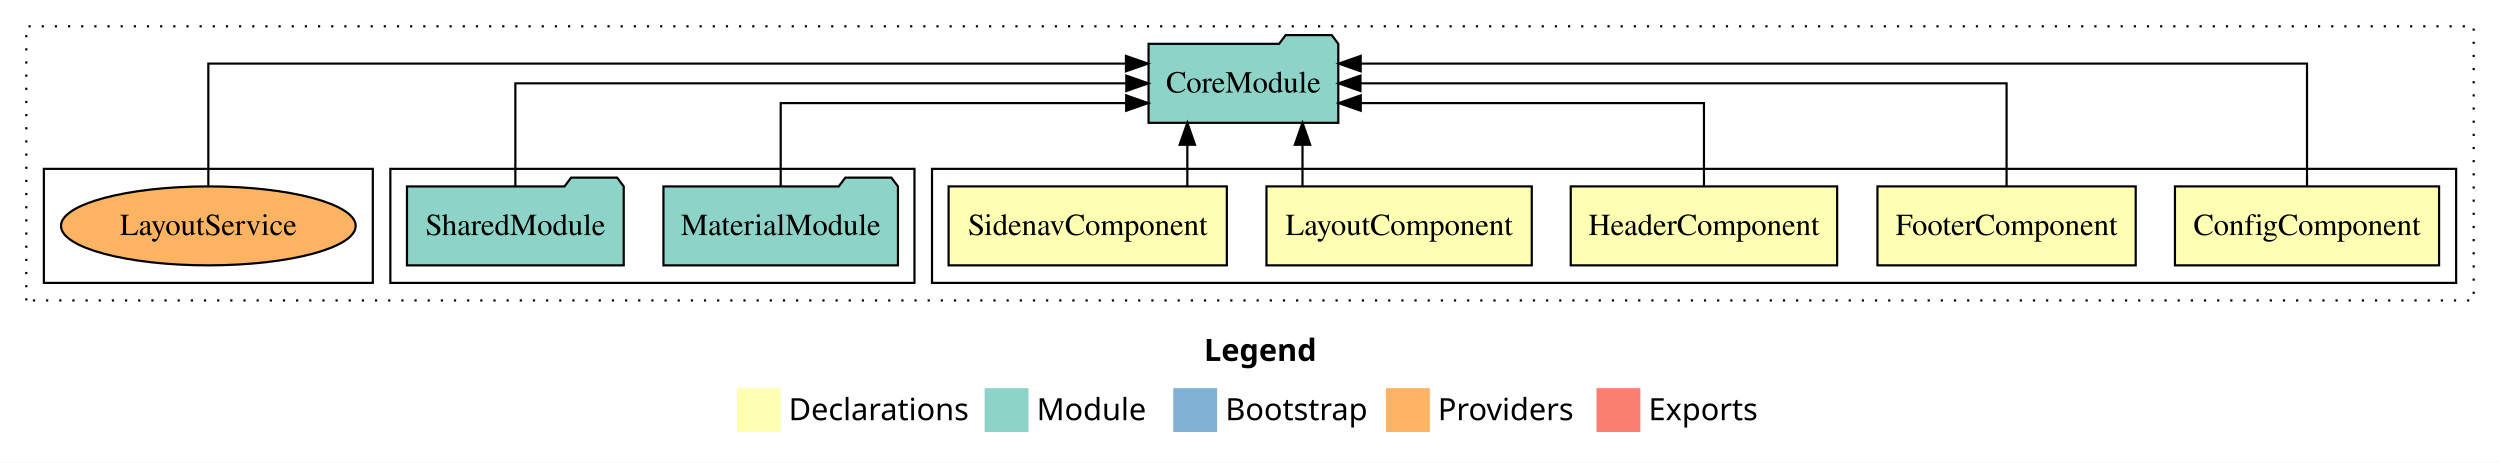
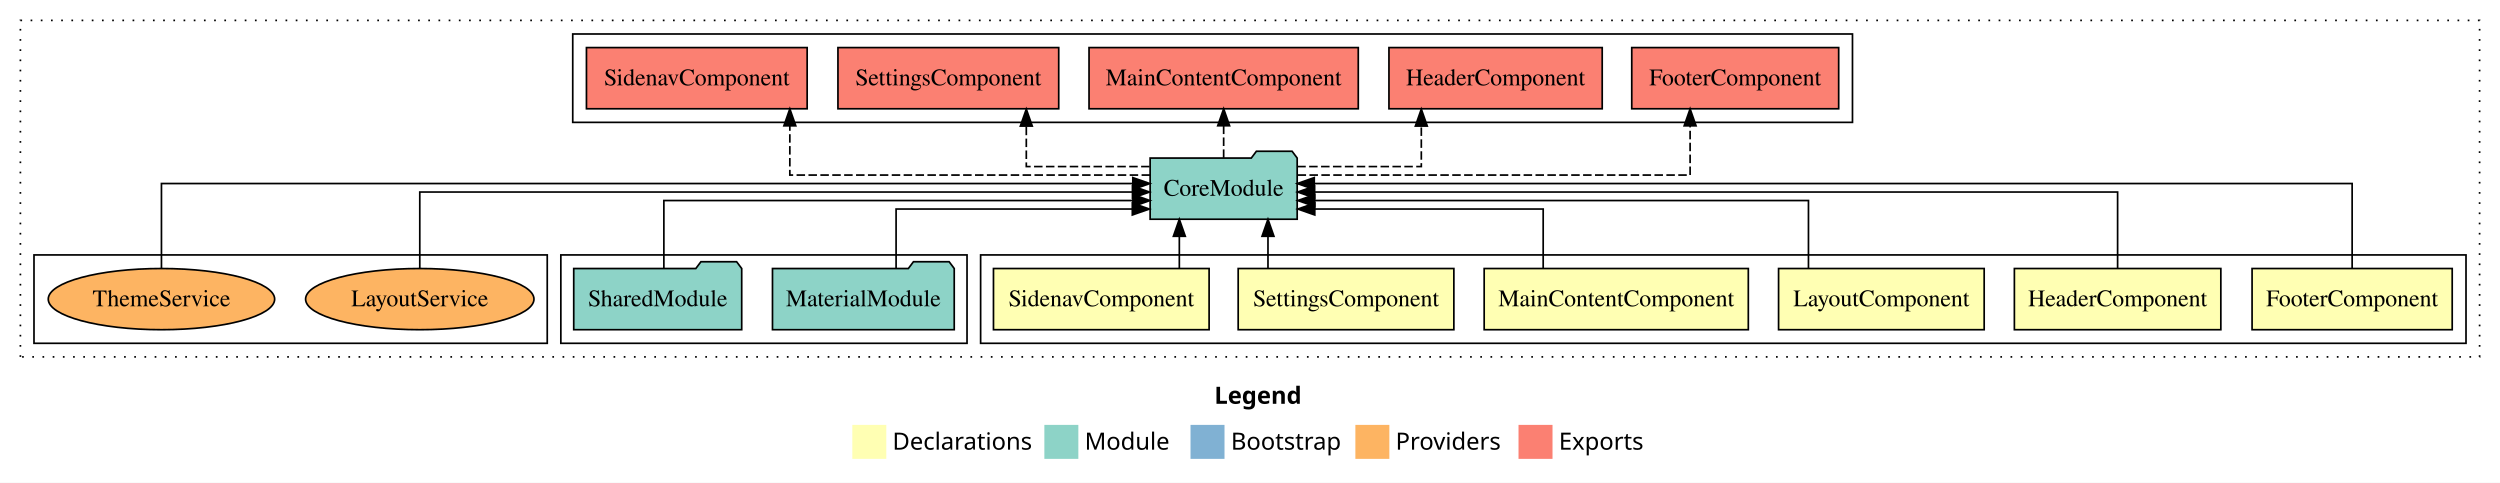
- <svg xmlns="http://www.w3.org/2000/svg" width="1140pt" height="211pt" viewBox="0.00 0.00 1140.00 211.00">
-   <g id="graph0" class="graph" transform="scale(1 1) rotate(0) translate(4 207)">
-     <polygon fill="white" stroke="transparent" points="-4,4 -4,-207 1136,-207 1136,4 -4,4" />
-     <text text-anchor="start" x="545.01" y="-42.4" font-family="sans-serif" font-weight="bold" font-size="14.00">Legend</text>
-     <polygon fill="#ffffb3" stroke="transparent" points="332,-10 332,-30 352,-30 352,-10 332,-10" />
-     <text text-anchor="start" x="355.63" y="-15.4" font-family="sans-serif" font-size="14.00">  Declarations</text>
-     <polygon fill="#8dd3c7" stroke="transparent" points="445,-10 445,-30 465,-30 465,-10 445,-10" />
-     <text text-anchor="start" x="468.73" y="-15.4" font-family="sans-serif" font-size="14.00">  Module</text>
-     <polygon fill="#80b1d3" stroke="transparent" points="531,-10 531,-30 551,-30 551,-10 531,-10" />
-     <text text-anchor="start" x="554.78" y="-15.4" font-family="sans-serif" font-size="14.00">  Bootstrap</text>
-     <polygon fill="#fdb462" stroke="transparent" points="628,-10 628,-30 648,-30 648,-10 628,-10" />
-     <text text-anchor="start" x="651.67" y="-15.4" font-family="sans-serif" font-size="14.00">  Providers</text>
-     <polygon fill="#fb8072" stroke="transparent" points="724,-10 724,-30 744,-30 744,-10 724,-10" />
-     <text text-anchor="start" x="747.73" y="-15.4" font-family="sans-serif" font-size="14.00">  Exports</text>
+ <svg xmlns="http://www.w3.org/2000/svg" width="1471pt" height="284pt" viewBox="0.00 0.00 1471.00 284.00">
+   <g id="graph0" class="graph" transform="scale(1 1) rotate(0) translate(4 280)">
+     <polygon fill="white" stroke="transparent" points="-4,4 -4,-280 1467,-280 1467,4 -4,4" />
+     <text text-anchor="start" x="710.51" y="-42.4" font-family="sans-serif" font-weight="bold" font-size="14.00">Legend</text>
+     <polygon fill="#ffffb3" stroke="transparent" points="497.5,-10 497.5,-30 517.5,-30 517.5,-10 497.5,-10" />
+     <text text-anchor="start" x="521.13" y="-15.4" font-family="sans-serif" font-size="14.00">  Declarations</text>
+     <polygon fill="#8dd3c7" stroke="transparent" points="610.5,-10 610.5,-30 630.5,-30 630.5,-10 610.5,-10" />
+     <text text-anchor="start" x="634.23" y="-15.4" font-family="sans-serif" font-size="14.00">  Module</text>
+     <polygon fill="#80b1d3" stroke="transparent" points="696.5,-10 696.5,-30 716.5,-30 716.5,-10 696.5,-10" />
+     <text text-anchor="start" x="720.28" y="-15.4" font-family="sans-serif" font-size="14.00">  Bootstrap</text>
+     <polygon fill="#fdb462" stroke="transparent" points="793.5,-10 793.5,-30 813.5,-30 813.5,-10 793.5,-10" />
+     <text text-anchor="start" x="817.17" y="-15.4" font-family="sans-serif" font-size="14.00">  Providers</text>
+     <polygon fill="#fb8072" stroke="transparent" points="889.5,-10 889.5,-30 909.5,-30 909.5,-10 889.5,-10" />
+     <text text-anchor="start" x="913.23" y="-15.4" font-family="sans-serif" font-size="14.00">  Exports</text>
    <g id="clust1" class="cluster">
-       <polygon fill="none" stroke="black" stroke-dasharray="1,5" points="8,-70 8,-195 1124,-195 1124,-70 8,-70" />
+       <polygon fill="none" stroke="black" stroke-dasharray="1,5" points="8,-70 8,-268 1455,-268 1455,-70 8,-70" />
    </g>
    <g id="clust2" class="cluster">
-       <polygon fill="none" stroke="black" points="421,-78 421,-130 1116,-130 1116,-78 421,-78" />
+       <polygon fill="none" stroke="black" points="573,-78 573,-130 1447,-130 1447,-78 573,-78" />
    </g>
-     <g id="clust8" class="cluster">
-       <polygon fill="none" stroke="black" points="174,-78 174,-130 413,-130 413,-78 174,-78" />
+     <g id="clust10" class="cluster">
+       <polygon fill="none" stroke="black" points="333,-208 333,-260 1086,-260 1086,-208 333,-208" />
    </g>
-     <g id="clust11" class="cluster">
-       <polygon fill="none" stroke="black" points="16,-78 16,-130 166,-130 166,-78 16,-78" />
+     <g id="clust9" class="cluster">
+       <polygon fill="none" stroke="black" points="326,-78 326,-130 565,-130 565,-78 326,-78" />
+     </g>
+     <g id="clust12" class="cluster">
+       <polygon fill="none" stroke="black" points="16,-78 16,-130 318,-130 318,-78 16,-78" />
    </g>
    <g id="node1" class="node">
-       <polygon fill="#ffffb3" stroke="black" points="1108.22,-122 987.78,-122 987.78,-86 1108.22,-86 1108.22,-122" />
-       <text text-anchor="middle" x="1048" y="-99.8" font-family="Times,serif" font-size="14.00">ConfigComponent</text>
+       <polygon fill="#ffffb3" stroke="black" points="1438.88,-122 1321.12,-122 1321.12,-86 1438.88,-86 1438.88,-122" />
+       <text text-anchor="middle" x="1380" y="-99.8" font-family="Times,serif" font-size="14.00">FooterComponent</text>
+     </g>
+     <g id="node7" class="node">
+       <polygon fill="#8dd3c7" stroke="black" points="759.26,-187 756.26,-191 735.26,-191 732.26,-187 672.74,-187 672.74,-151 759.26,-151 759.26,-187" />
+       <text text-anchor="middle" x="716" y="-164.8" font-family="Times,serif" font-size="14.00">CoreModule</text>
+     </g>
+     <g id="edge1" class="edge">
+       <path fill="none" stroke="black" d="M1380,-122.22C1380,-142.37 1380,-172 1380,-172 1380,-172 769.31,-172 769.31,-172" />
+       <polygon fill="black" stroke="black" points="769.31,-168.5 759.31,-172 769.31,-175.5 769.31,-168.5" />
+     </g>
+     <g id="node2" class="node">
+       <polygon fill="#ffffb3" stroke="black" points="1302.74,-122 1181.26,-122 1181.26,-86 1302.74,-86 1302.74,-122" />
+       <text text-anchor="middle" x="1242" y="-99.8" font-family="Times,serif" font-size="14.00">HeaderComponent</text>
+     </g>
+     <g id="edge2" class="edge">
+       <path fill="none" stroke="black" d="M1242,-122.22C1242,-140.83 1242,-167 1242,-167 1242,-167 769.49,-167 769.49,-167" />
+       <polygon fill="black" stroke="black" points="769.49,-163.5 759.49,-167 769.49,-170.5 769.49,-163.5" />
+     </g>
+     <g id="node3" class="node">
+       <polygon fill="#ffffb3" stroke="black" points="1163.49,-122 1042.51,-122 1042.51,-86 1163.49,-86 1163.49,-122" />
+       <text text-anchor="middle" x="1103" y="-99.8" font-family="Times,serif" font-size="14.00">LayoutComponent</text>
+     </g>
+     <g id="edge3" class="edge">
+       <path fill="none" stroke="black" d="M1060.1,-122.03C1060.1,-139.06 1060.1,-162 1060.1,-162 1060.1,-162 769.58,-162 769.58,-162" />
+       <polygon fill="black" stroke="black" points="769.58,-158.5 759.58,-162 769.58,-165.5 769.58,-158.5" />
+     </g>
+     <g id="node4" class="node">
+       <polygon fill="#ffffb3" stroke="black" points="1024.71,-122 869.29,-122 869.29,-86 1024.71,-86 1024.71,-122" />
+       <text text-anchor="middle" x="947" y="-99.8" font-family="Times,serif" font-size="14.00">MainContentComponent</text>
+     </g>
+     <g id="edge4" class="edge">
+       <path fill="none" stroke="black" d="M904.01,-122.24C904.01,-137.57 904.01,-157 904.01,-157 904.01,-157 769.61,-157 769.61,-157" />
+       <polygon fill="black" stroke="black" points="769.61,-153.5 759.61,-157 769.61,-160.5 769.61,-153.5" />
+     </g>
+     <g id="node5" class="node">
+       <polygon fill="#ffffb3" stroke="black" points="851.45,-122 724.55,-122 724.55,-86 851.45,-86 851.45,-122" />
+       <text text-anchor="middle" x="788" y="-99.8" font-family="Times,serif" font-size="14.00">SettingsComponent</text>
+     </g>
+     <g id="edge5" class="edge">
+       <path fill="none" stroke="black" d="M742.08,-122.11C742.08,-122.11 742.08,-140.99 742.08,-140.99" />
+       <polygon fill="black" stroke="black" points="738.58,-140.99 742.08,-150.99 745.58,-140.99 738.58,-140.99" />
    </g>
    <g id="node6" class="node">
-       <polygon fill="#8dd3c7" stroke="black" points="606.26,-187 603.26,-191 582.26,-191 579.26,-187 519.74,-187 519.74,-151 606.26,-151 606.26,-187" />
-       <text text-anchor="middle" x="563" y="-164.8" font-family="Times,serif" font-size="14.00">CoreModule</text>
-     </g>
-     <g id="edge1" class="edge">
-       <path fill="none" stroke="black" d="M1048,-122.29C1048,-144.21 1048,-178 1048,-178 1048,-178 616.47,-178 616.47,-178" />
-       <polygon fill="black" stroke="black" points="616.47,-174.5 606.47,-178 616.47,-181.5 616.47,-174.5" />
-     </g>
-     <g id="node2" class="node">
-       <polygon fill="#ffffb3" stroke="black" points="969.88,-122 852.12,-122 852.12,-86 969.88,-86 969.88,-122" />
-       <text text-anchor="middle" x="911" y="-99.8" font-family="Times,serif" font-size="14.00">FooterComponent</text>
-     </g>
-     <g id="edge2" class="edge">
-       <path fill="none" stroke="black" d="M911,-122.11C911,-141.34 911,-169 911,-169 911,-169 616.37,-169 616.37,-169" />
-       <polygon fill="black" stroke="black" points="616.37,-165.5 606.37,-169 616.37,-172.5 616.37,-165.5" />
-     </g>
-     <g id="node3" class="node">
-       <polygon fill="#ffffb3" stroke="black" points="833.74,-122 712.26,-122 712.26,-86 833.74,-86 833.74,-122" />
-       <text text-anchor="middle" x="773" y="-99.8" font-family="Times,serif" font-size="14.00">HeaderComponent</text>
-     </g>
-     <g id="edge3" class="edge">
-       <path fill="none" stroke="black" d="M773,-122.03C773,-138.4 773,-160 773,-160 773,-160 616.51,-160 616.51,-160" />
-       <polygon fill="black" stroke="black" points="616.51,-156.5 606.51,-160 616.51,-163.5 616.51,-156.5" />
-     </g>
-     <g id="node4" class="node">
-       <polygon fill="#ffffb3" stroke="black" points="694.49,-122 573.51,-122 573.51,-86 694.49,-86 694.49,-122" />
-       <text text-anchor="middle" x="634" y="-99.8" font-family="Times,serif" font-size="14.00">LayoutComponent</text>
-     </g>
-     <g id="edge4" class="edge">
-       <path fill="none" stroke="black" d="M589.94,-122.11C589.94,-122.11 589.94,-140.99 589.94,-140.99" />
-       <polygon fill="black" stroke="black" points="586.44,-140.99 589.94,-150.99 593.44,-140.99 586.44,-140.99" />
-     </g>
-     <g id="node5" class="node">
-       <polygon fill="#ffffb3" stroke="black" points="555.44,-122 428.56,-122 428.56,-86 555.44,-86 555.44,-122" />
-       <text text-anchor="middle" x="492" y="-99.8" font-family="Times,serif" font-size="14.00">SidenavComponent</text>
-     </g>
-     <g id="edge5" class="edge">
-       <path fill="none" stroke="black" d="M537.42,-122.11C537.42,-122.11 537.42,-140.99 537.42,-140.99" />
-       <polygon fill="black" stroke="black" points="533.92,-140.99 537.42,-150.99 540.92,-140.99 533.92,-140.99" />
-     </g>
-     <g id="node7" class="node">
-       <polygon fill="#8dd3c7" stroke="black" points="405.47,-122 402.47,-126 381.47,-126 378.47,-122 298.53,-122 298.53,-86 405.47,-86 405.47,-122" />
-       <text text-anchor="middle" x="352" y="-99.8" font-family="Times,serif" font-size="14.00">MaterialModule</text>
+       <polygon fill="#ffffb3" stroke="black" points="707.44,-122 580.56,-122 580.56,-86 707.44,-86 707.44,-122" />
+       <text text-anchor="middle" x="644" y="-99.8" font-family="Times,serif" font-size="14.00">SidenavComponent</text>
    </g>
    <g id="edge6" class="edge">
-       <path fill="none" stroke="black" d="M352,-122.03C352,-138.4 352,-160 352,-160 352,-160 509.54,-160 509.54,-160" />
-       <polygon fill="black" stroke="black" points="509.54,-163.5 519.54,-160 509.54,-156.5 509.54,-163.5" />
+       <path fill="none" stroke="black" d="M689.92,-122.11C689.92,-122.11 689.92,-140.99 689.92,-140.99" />
+       <polygon fill="black" stroke="black" points="686.42,-140.99 689.92,-150.99 693.42,-140.99 686.42,-140.99" />
+     </g>
+     <g id="node10" class="node">
+       <polygon fill="#fb8072" stroke="black" points="1077.88,-252 956.12,-252 956.12,-216 1077.88,-216 1077.88,-252" />
+       <text text-anchor="middle" x="1017" y="-229.8" font-family="Times,serif" font-size="14.00">FooterComponent </text>
+     </g>
+     <g id="edge9" class="edge">
+       <path fill="none" stroke="black" stroke-dasharray="5,2" d="M759.49,-177C836.88,-177 990.46,-177 990.46,-177 990.46,-177 990.46,-205.96 990.46,-205.96" />
+       <polygon fill="black" stroke="black" points="986.96,-205.96 990.46,-215.96 993.96,-205.96 986.96,-205.96" />
+     </g>
+     <g id="node11" class="node">
+       <polygon fill="#fb8072" stroke="black" points="938.74,-252 813.26,-252 813.26,-216 938.74,-216 938.74,-252" />
+       <text text-anchor="middle" x="876" y="-229.8" font-family="Times,serif" font-size="14.00">HeaderComponent </text>
+     </g>
+     <g id="edge10" class="edge">
+       <path fill="none" stroke="black" stroke-dasharray="5,2" d="M759.31,-182C792.37,-182 832.3,-182 832.3,-182 832.3,-182 832.3,-205.81 832.3,-205.81" />
+       <polygon fill="black" stroke="black" points="828.8,-205.81 832.3,-215.81 835.8,-205.81 828.8,-205.81" />
+     </g>
+     <g id="node12" class="node">
+       <polygon fill="#fb8072" stroke="black" points="795.21,-252 636.79,-252 636.79,-216 795.21,-216 795.21,-252" />
+       <text text-anchor="middle" x="716" y="-229.8" font-family="Times,serif" font-size="14.00">MainContentComponent </text>
+     </g>
+     <g id="edge11" class="edge">
+       <path fill="none" stroke="black" stroke-dasharray="5,2" d="M716,-187.11C716,-187.11 716,-205.99 716,-205.99" />
+       <polygon fill="black" stroke="black" points="712.5,-205.99 716,-215.99 719.5,-205.99 712.5,-205.99" />
+     </g>
+     <g id="node13" class="node">
+       <polygon fill="#fb8072" stroke="black" points="618.95,-252 489.05,-252 489.05,-216 618.95,-216 618.95,-252" />
+       <text text-anchor="middle" x="554" y="-229.8" font-family="Times,serif" font-size="14.00">SettingsComponent </text>
+     </g>
+     <g id="edge12" class="edge">
+       <path fill="none" stroke="black" stroke-dasharray="5,2" d="M672.43,-182C639.48,-182 599.88,-182 599.88,-182 599.88,-182 599.88,-205.81 599.88,-205.81" />
+       <polygon fill="black" stroke="black" points="596.38,-205.81 599.88,-215.81 603.38,-205.81 596.38,-205.81" />
+     </g>
+     <g id="node14" class="node">
+       <polygon fill="#fb8072" stroke="black" points="470.93,-252 341.07,-252 341.07,-216 470.93,-216 470.93,-252" />
+       <text text-anchor="middle" x="406" y="-229.8" font-family="Times,serif" font-size="14.00">SidenavComponent </text>
+     </g>
+     <g id="edge13" class="edge">
+       <path fill="none" stroke="black" stroke-dasharray="5,2" d="M672.7,-177C599.87,-177 460.74,-177 460.74,-177 460.74,-177 460.74,-205.96 460.74,-205.96" />
+       <polygon fill="black" stroke="black" points="457.24,-205.96 460.74,-215.96 464.24,-205.96 457.24,-205.96" />
    </g>
    <g id="node8" class="node">
-       <polygon fill="#8dd3c7" stroke="black" points="280.42,-122 277.42,-126 256.42,-126 253.42,-122 181.58,-122 181.58,-86 280.42,-86 280.42,-122" />
-       <text text-anchor="middle" x="231" y="-99.8" font-family="Times,serif" font-size="14.00">SharedModule</text>
+       <polygon fill="#8dd3c7" stroke="black" points="557.47,-122 554.47,-126 533.47,-126 530.47,-122 450.53,-122 450.53,-86 557.47,-86 557.47,-122" />
+       <text text-anchor="middle" x="504" y="-99.8" font-family="Times,serif" font-size="14.00">MaterialModule</text>
    </g>
    <g id="edge7" class="edge">
-       <path fill="none" stroke="black" d="M231,-122.11C231,-141.34 231,-169 231,-169 231,-169 509.6,-169 509.6,-169" />
-       <polygon fill="black" stroke="black" points="509.6,-172.5 519.6,-169 509.6,-165.5 509.6,-172.5" />
+       <path fill="none" stroke="black" d="M523.26,-122.24C523.26,-137.57 523.26,-157 523.26,-157 523.26,-157 662.26,-157 662.26,-157" />
+       <polygon fill="black" stroke="black" points="662.26,-160.5 672.26,-157 662.26,-153.5 662.26,-160.5" />
    </g>
    <g id="node9" class="node">
-       <ellipse fill="#fdb462" stroke="black" cx="91" cy="-104" rx="67.19" ry="18" />
-       <text text-anchor="middle" x="91" y="-99.8" font-family="Times,serif" font-size="14.00">LayoutService</text>
+       <polygon fill="#8dd3c7" stroke="black" points="432.42,-122 429.42,-126 408.42,-126 405.42,-122 333.58,-122 333.58,-86 432.42,-86 432.42,-122" />
+       <text text-anchor="middle" x="383" y="-99.8" font-family="Times,serif" font-size="14.00">SharedModule</text>
    </g>
    <g id="edge8" class="edge">
-       <path fill="none" stroke="black" d="M91,-122.29C91,-144.21 91,-178 91,-178 91,-178 509.44,-178 509.44,-178" />
-       <polygon fill="black" stroke="black" points="509.44,-181.5 519.44,-178 509.44,-174.5 509.44,-181.5" />
+       <path fill="none" stroke="black" d="M386.62,-122.03C386.62,-139.06 386.62,-162 386.62,-162 386.62,-162 662.6,-162 662.6,-162" />
+       <polygon fill="black" stroke="black" points="662.6,-165.5 672.6,-162 662.6,-158.5 662.6,-165.5" />
+     </g>
+     <g id="node15" class="node">
+       <ellipse fill="#fdb462" stroke="black" cx="243" cy="-104" rx="67.19" ry="18" />
+       <text text-anchor="middle" x="243" y="-99.8" font-family="Times,serif" font-size="14.00">LayoutService</text>
+     </g>
+     <g id="edge14" class="edge">
+       <path fill="none" stroke="black" d="M243,-122.22C243,-140.83 243,-167 243,-167 243,-167 662.35,-167 662.35,-167" />
+       <polygon fill="black" stroke="black" points="662.35,-170.5 672.35,-167 662.35,-163.5 662.35,-170.5" />
+     </g>
+     <g id="node16" class="node">
+       <ellipse fill="#fdb462" stroke="black" cx="91" cy="-104" rx="66.61" ry="18" />
+       <text text-anchor="middle" x="91" y="-99.8" font-family="Times,serif" font-size="14.00">ThemeService</text>
+     </g>
+     <g id="edge15" class="edge">
+       <path fill="none" stroke="black" d="M91,-122.22C91,-142.37 91,-172 91,-172 91,-172 662.55,-172 662.55,-172" />
+       <polygon fill="black" stroke="black" points="662.55,-175.5 672.55,-172 662.55,-168.5 662.55,-175.5" />
    </g>
  </g>
</svg>
